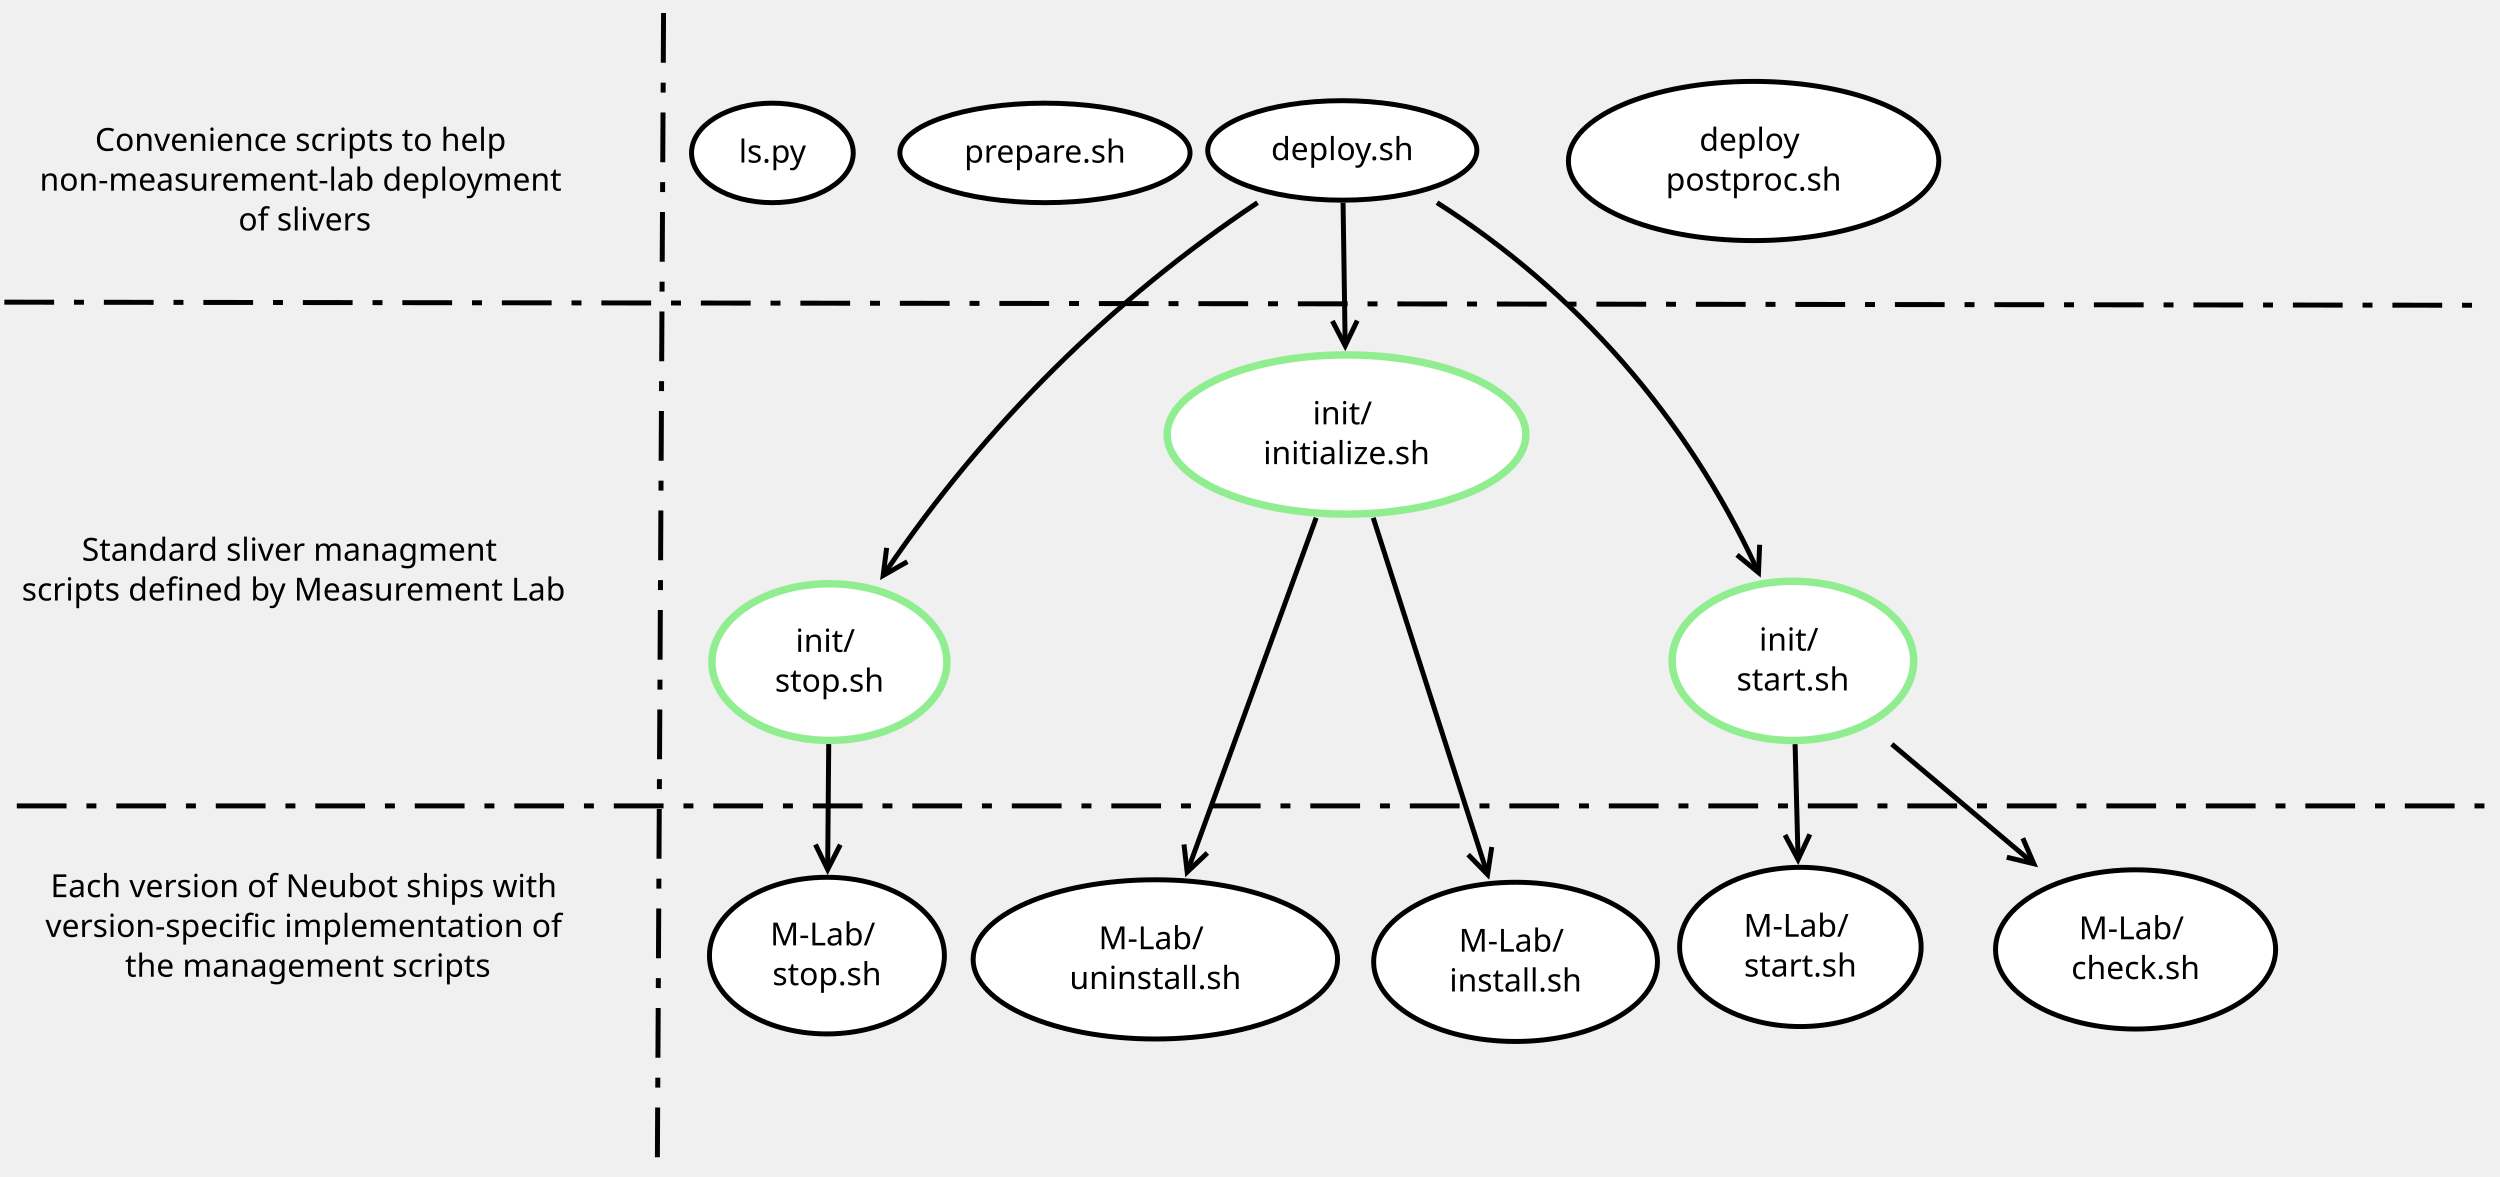
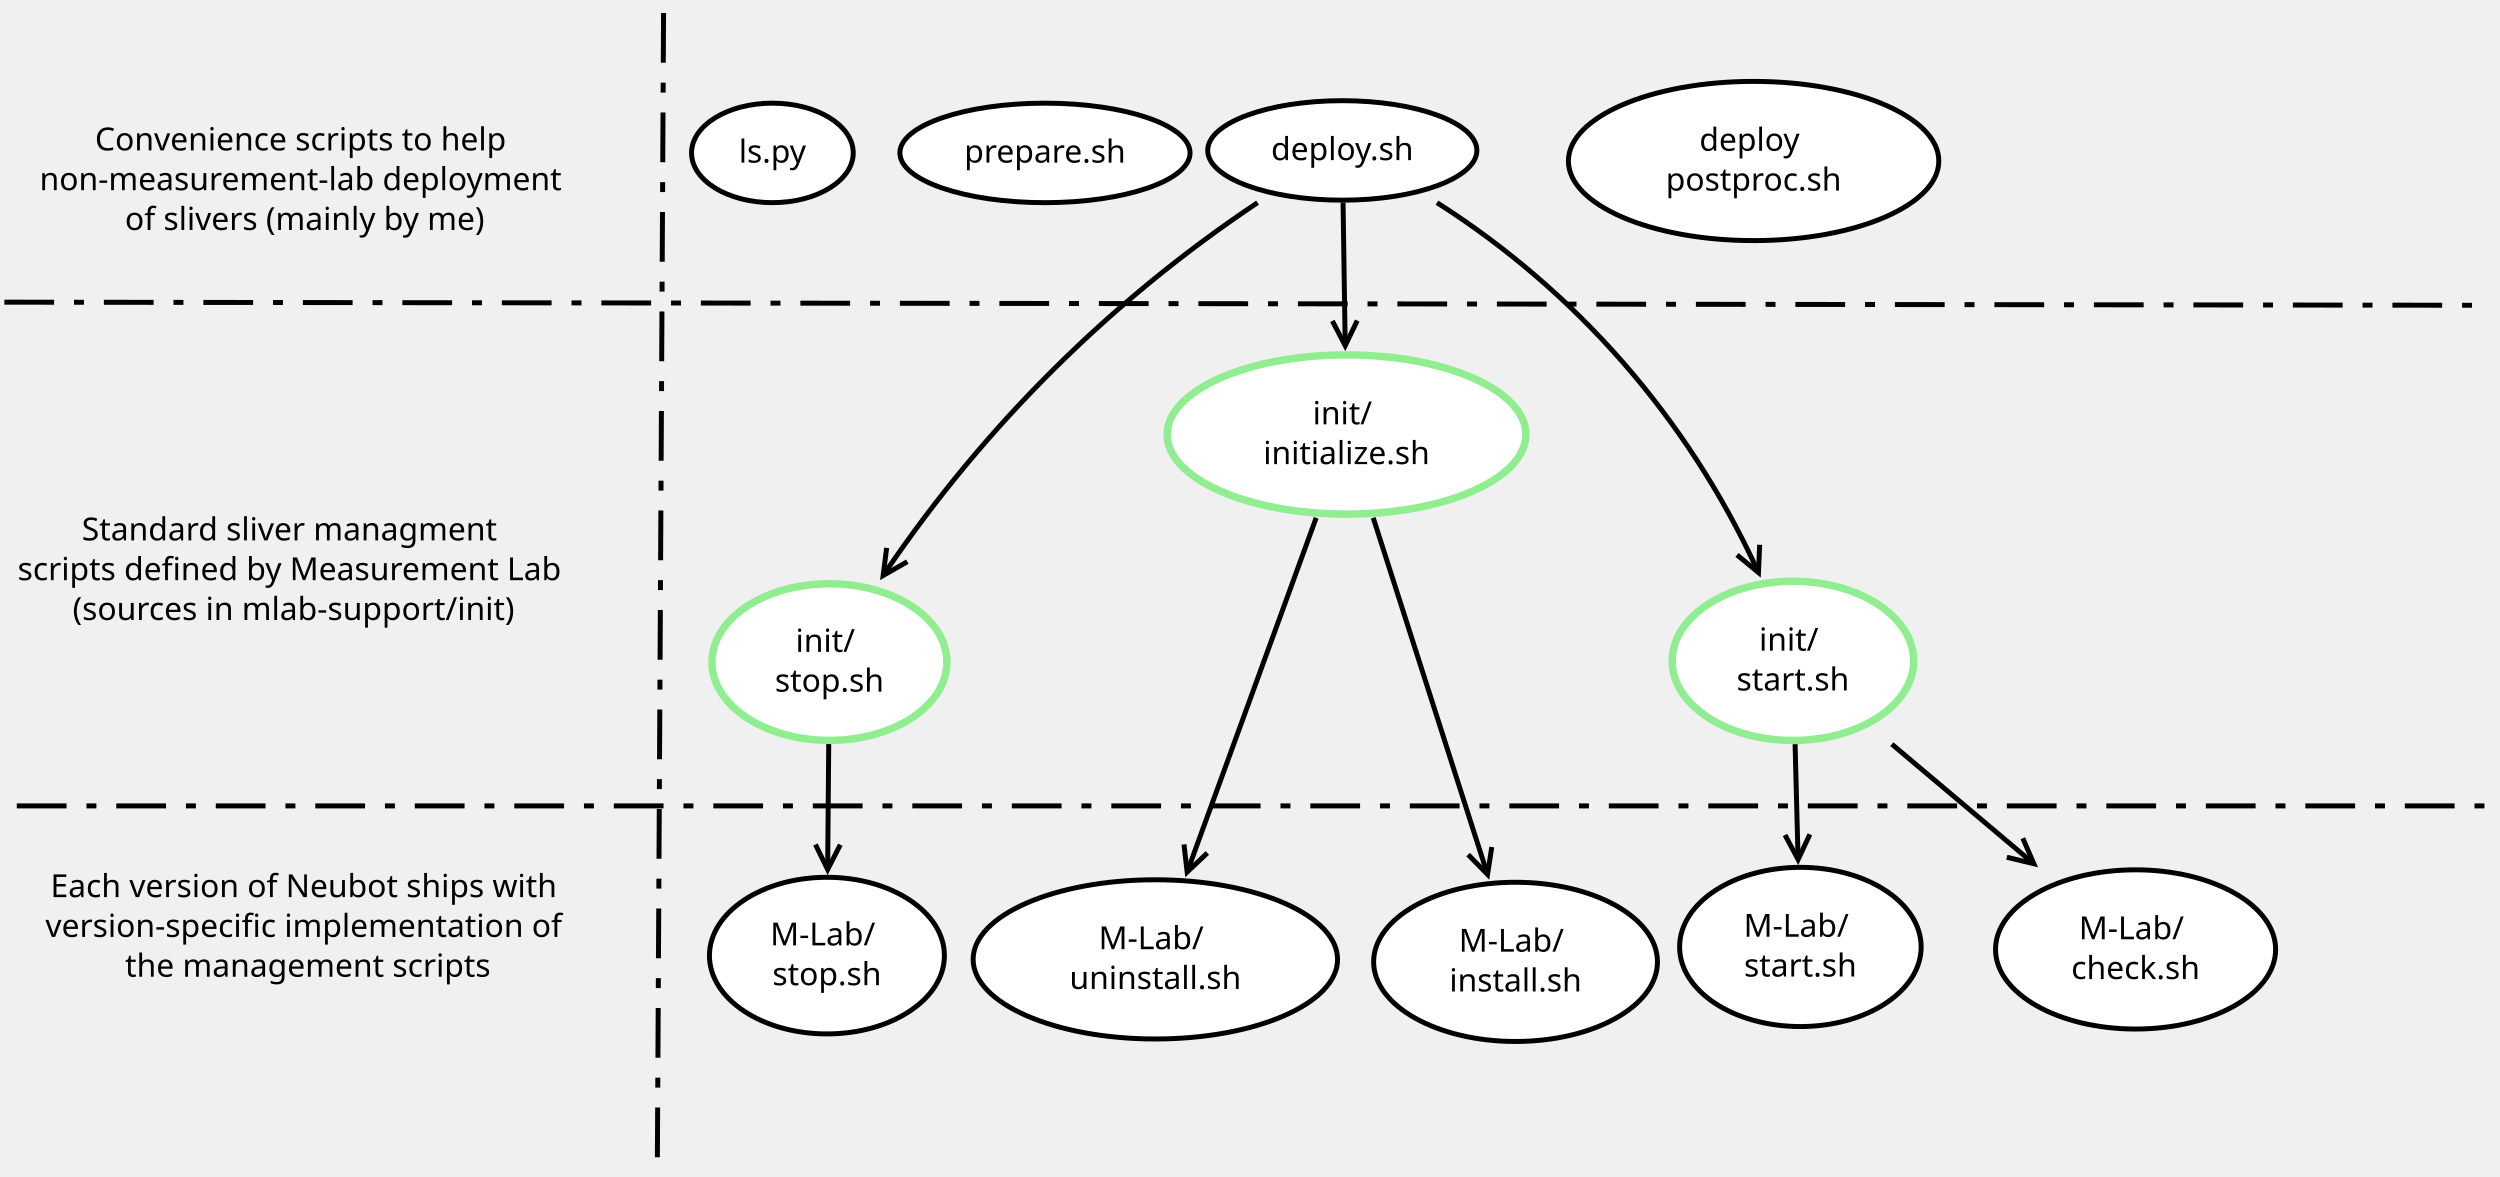
<svg xmlns="http://www.w3.org/2000/svg" width="51cm" height="24cm" viewBox="-318 -22 1005 466" id="svg2" version="1.1">
-   <defs id="defs220" />
+   <defs id="defs222" />
  <g id="g4">
    <ellipse style="fill: #ffffff" cx="221.6" cy="35" rx="54.1" ry="20" id="ellipse6" />
    <ellipse style="fill: none; fill-opacity:0; stroke-width: 2; stroke: #000000" cx="221.6" cy="35" rx="54.1" ry="20" id="ellipse8" />
    <text font-size="12.8" style="fill: #000000;text-anchor:middle;font-family:sans-serif;font-style:normal;font-weight:normal" x="221.6" y="38.9" id="text10">
      <tspan x="221.6" y="38.9" id="tspan12">deploy.sh</tspan>
    </text>
  </g>
  <g id="g14">
    <ellipse style="fill: #ffffff" cx="15.425" cy="240.683" rx="47.225" ry="31.483" id="ellipse16" />
    <ellipse style="fill: none; fill-opacity:0; stroke-width: 3; stroke: #90ee90" cx="15.425" cy="240.683" rx="47.225" ry="31.483" id="ellipse18" />
    <text font-size="12.8" style="fill: #000000;text-anchor:middle;font-family:sans-serif;font-style:normal;font-weight:normal" x="15.425" y="236.583" id="text20">
      <tspan x="15.425" y="236.583" id="tspan22">init/</tspan>
      <tspan x="15.425" y="252.583" id="tspan24">stop.sh</tspan>
    </text>
  </g>
  <g id="g26">
    <ellipse style="fill: #ffffff" cx="223.3" cy="149.2" rx="72.1" ry="32" id="ellipse28" />
    <ellipse style="fill: none; fill-opacity:0; stroke-width: 3; stroke: #90ee90" cx="223.3" cy="149.2" rx="72.1" ry="32" id="ellipse30" />
    <text font-size="12.8" style="fill: #000000;text-anchor:middle;font-family:sans-serif;font-style:normal;font-weight:normal" x="223.3" y="145.1" id="text32">
      <tspan x="223.3" y="145.1" id="tspan34">init/</tspan>
      <tspan x="223.3" y="161.1" id="tspan36">initialize.sh</tspan>
    </text>
  </g>
  <g id="g38">
    <ellipse style="fill: #ffffff" cx="402.75" cy="240.2" rx="48.55" ry="32" id="ellipse40" />
    <ellipse style="fill: none; fill-opacity:0; stroke-width: 3; stroke: #90ee90" cx="402.75" cy="240.2" rx="48.55" ry="32" id="ellipse42" />
    <text font-size="12.8" style="fill: #000000;text-anchor:middle;font-family:sans-serif;font-style:normal;font-weight:normal" x="402.75" y="236.1" id="text44">
      <tspan x="402.75" y="236.1" id="tspan46">init/</tspan>
      <tspan x="402.75" y="252.1" id="tspan48">start.sh</tspan>
    </text>
  </g>
  <g id="g50">
    <line style="fill: none; fill-opacity:0; stroke-width: 2; stroke: #000000" x1="221.913" y1="56.001" x2="222.735" y2="111.243" id="line52" />
    <polyline style="fill: none; fill-opacity:0; stroke-width: 2; stroke: #000000" points="217.62,103.555 222.768,113.479 227.619,103.406 " id="polyline54" />
  </g>
  <g id="g56">
    <ellipse style="fill: #ffffff" cx="14.425" cy="358.683" rx="47.225" ry="31.483" id="ellipse58" />
    <ellipse style="fill: none; fill-opacity:0; stroke-width: 2; stroke: #000000" cx="14.425" cy="358.683" rx="47.225" ry="31.483" id="ellipse60" />
    <text font-size="12.8" style="fill: #000000;text-anchor:middle;font-family:sans-serif;font-style:normal;font-weight:normal" x="14.425" y="354.583" id="text62">
      <tspan x="14.425" y="354.583" id="tspan64">M-Lab/</tspan>
      <tspan x="14.425" y="370.583" id="tspan66">stop.sh</tspan>
    </text>
  </g>
  <g id="g68">
    <line style="fill: none; fill-opacity:0; stroke-width: 2; stroke: #000000" x1="15.146" y1="273.655" x2="14.737" y2="321.83" id="line70" />
    <polyline style="fill: none; fill-opacity:0; stroke-width: 2; stroke: #000000" points="9.803,314.024 14.718,324.066 19.803,314.109 " id="polyline72" />
  </g>
  <g id="g74">
    <ellipse style="fill: #ffffff" cx="146.45" cy="360.2" rx="73.25" ry="32" id="ellipse76" />
    <ellipse style="fill: none; fill-opacity:0; stroke-width: 2; stroke: #000000" cx="146.45" cy="360.2" rx="73.25" ry="32" id="ellipse78" />
    <text font-size="12.8" style="fill: #000000;text-anchor:middle;font-family:sans-serif;font-style:normal;font-weight:normal" x="146.45" y="356.1" id="text80">
      <tspan x="146.45" y="356.1" id="tspan82">M-Lab/</tspan>
      <tspan x="146.45" y="372.1" id="tspan84">uninstall.sh</tspan>
    </text>
  </g>
  <g id="g86">
    <line style="fill: none; fill-opacity:0; stroke-width: 2; stroke: #000000" x1="211.1" y1="182.697" x2="160" y2="322.997" id="line88" />
    <polyline style="fill: none; fill-opacity:0; stroke-width: 2; stroke: #000000" points="157.959,313.991 159.235,325.098 167.355,317.413 " id="polyline90" />
  </g>
  <g id="g92">
    <ellipse style="fill: #ffffff" cx="291.25" cy="361.2" rx="57.05" ry="32" id="ellipse94" />
    <ellipse style="fill: none; fill-opacity:0; stroke-width: 2; stroke: #000000" cx="291.25" cy="361.2" rx="57.05" ry="32" id="ellipse96" />
    <text font-size="12.8" style="fill: #000000;text-anchor:middle;font-family:sans-serif;font-style:normal;font-weight:normal" x="291.25" y="357.1" id="text98">
      <tspan x="291.25" y="357.1" id="tspan100">M-Lab/</tspan>
      <tspan x="291.25" y="373.1" id="tspan102">install.sh</tspan>
    </text>
  </g>
  <g id="g104">
    <line style="fill: none; fill-opacity:0; stroke-width: 2; stroke: #000000" x1="234.037" y1="182.7" x2="279.307" y2="323.939" id="line106" />
    <polyline style="fill: none; fill-opacity:0; stroke-width: 2; stroke: #000000" points="272.176,318.072 279.99,326.069 281.699,315.02 " id="polyline108" />
  </g>
  <g id="g110">
    <ellipse style="fill: #ffffff" cx="405.75" cy="355.2" rx="48.55" ry="32" id="ellipse112" />
    <ellipse style="fill: none; fill-opacity:0; stroke-width: 2; stroke: #000000" cx="405.75" cy="355.2" rx="48.55" ry="32" id="ellipse114" />
    <text font-size="12.8" style="fill: #000000;text-anchor:middle;font-family:sans-serif;font-style:normal;font-weight:normal" x="405.75" y="351.1" id="text116">
      <tspan x="405.75" y="351.1" id="tspan118">M-Lab/</tspan>
      <tspan x="405.75" y="367.1" id="tspan120">start.sh</tspan>
    </text>
  </g>
  <g id="g122">
    <line style="fill: none; fill-opacity:0; stroke-width: 2; stroke: #000000" x1="403.624" y1="273.702" x2="404.775" y2="317.824" id="line124" />
    <polyline style="fill: none; fill-opacity:0; stroke-width: 2; stroke: #000000" points="399.574,310.193 404.833,320.059 409.571,309.932 " id="polyline126" />
  </g>
  <g id="g128">
    <ellipse style="fill: #ffffff" cx="540.5" cy="356.2" rx="56.3" ry="32" id="ellipse130" />
    <ellipse style="fill: none; fill-opacity:0; stroke-width: 2; stroke: #000000" cx="540.5" cy="356.2" rx="56.3" ry="32" id="ellipse132" />
    <text font-size="12.8" style="fill: #000000;text-anchor:middle;font-family:sans-serif;font-style:normal;font-weight:normal" x="540.5" y="352.1" id="text134">
      <tspan x="540.5" y="352.1" id="tspan136">M-Lab/</tspan>
      <tspan x="540.5" y="368.1" id="tspan138">check.sh</tspan>
    </text>
  </g>
  <line style="fill: none; fill-opacity:0; stroke-width: 2; stroke-dasharray: 20 8 4 8; stroke: #000000" x1="-311.25" y1="298.5" x2="686.25" y2="298.5" id="line140" />
  <line style="fill: none; fill-opacity:0; stroke-width: 2; stroke-dasharray: 20 8 4 8; stroke: #000000" x1="-316.25" y1="96" x2="678.75" y2="97.25" id="line142" />
-   <text font-size="12.8" style="fill: #000000;text-anchor:middle;font-family:sans-serif;font-style:normal;font-weight:normal" x="-200" y="199.95" id="text144">
-     <tspan x="-200" y="199.95" id="tspan146">Standard sliver managment</tspan>
-     <tspan x="-200" y="215.95" id="tspan148">scripts defined by Measurement Lab</tspan>
+   <text font-size="12.8" style="fill: #000000;text-anchor:middle;font-family:sans-serif;font-style:normal;font-weight:normal" x="-200" y="191.764" id="text144">
+     <tspan x="-200" y="191.764" id="tspan146">Standard sliver managment</tspan>
+     <tspan x="-200" y="207.764" id="tspan148">scripts defined by Measurement Lab</tspan>
+     <tspan x="-200" y="223.764" id="tspan150">(sources in mlab-support/init)</tspan>
  </text>
-   <text font-size="12.8" style="fill: #000000;text-anchor:middle;font-family:sans-serif;font-style:normal;font-weight:normal" x="-195.5" y="35.175" id="text150">
-     <tspan x="-195.5" y="35.175" id="tspan152">Convenience scripts to help</tspan>
-     <tspan x="-195.5" y="51.175" id="tspan154">non-measurement-lab deployment</tspan>
-     <tspan x="-195.5" y="67.175" id="tspan156">of slivers</tspan>
+   <text font-size="12.8" style="fill: #000000;text-anchor:middle;font-family:sans-serif;font-style:normal;font-weight:normal" x="-195.5" y="34.989" id="text152">
+     <tspan x="-195.5" y="34.989" id="tspan154">Convenience scripts to help</tspan>
+     <tspan x="-195.5" y="50.989" id="tspan156">non-measurement-lab deployment</tspan>
+     <tspan x="-195.5" y="66.989" id="tspan158">of slivers (mainly by me)</tspan>
  </text>
-   <text font-size="12.8" style="fill: #000000;text-anchor:middle;font-family:sans-serif;font-style:normal;font-weight:normal" x="-194.25" y="335.174" id="text158">
-     <tspan x="-194.25" y="335.174" id="tspan160">Each version of Neubot ships with</tspan>
-     <tspan x="-194.25" y="351.174" id="tspan162">version-specific implementation of</tspan>
-     <tspan x="-194.25" y="367.174" id="tspan164">the management scripts</tspan>
+   <text font-size="12.8" style="fill: #000000;text-anchor:middle;font-family:sans-serif;font-style:normal;font-weight:normal" x="-194.25" y="335.174" id="text160">
+     <tspan x="-194.25" y="335.174" id="tspan162">Each version of Neubot ships with</tspan>
+     <tspan x="-194.25" y="351.174" id="tspan164">version-specific implementation of</tspan>
+     <tspan x="-194.25" y="367.174" id="tspan166">the management scripts</tspan>
  </text>
-   <line style="fill: none; fill-opacity:0; stroke-width: 2; stroke-dasharray: 20 8 4 8; stroke: #000000" x1="-51.25" y1="-20.25" x2="-53.75" y2="443.5" id="line166" />
-   <g id="g168">
-     <ellipse style="fill: #ffffff" cx="-7.5" cy="36" rx="32.5" ry="20" id="ellipse170" />
-     <ellipse style="fill: none; fill-opacity:0; stroke-width: 2; stroke: #000000" cx="-7.5" cy="36" rx="32.5" ry="20" id="ellipse172" />
-     <text font-size="12.8" style="fill: #000000;text-anchor:middle;font-family:sans-serif;font-style:normal;font-weight:normal" x="-7.5" y="39.9" id="text174">
-       <tspan x="-7.5" y="39.9" id="tspan176">ls.py</tspan>
+   <line style="fill: none; fill-opacity:0; stroke-width: 2; stroke-dasharray: 20 8 4 8; stroke: #000000" x1="-51.25" y1="-20.25" x2="-53.75" y2="443.5" id="line168" />
+   <g id="g170">
+     <ellipse style="fill: #ffffff" cx="-7.5" cy="36" rx="32.5" ry="20" id="ellipse172" />
+     <ellipse style="fill: none; fill-opacity:0; stroke-width: 2; stroke: #000000" cx="-7.5" cy="36" rx="32.5" ry="20" id="ellipse174" />
+     <text font-size="12.8" style="fill: #000000;text-anchor:middle;font-family:sans-serif;font-style:normal;font-weight:normal" x="-7.5" y="39.9" id="text176">
+       <tspan x="-7.5" y="39.9" id="tspan178">ls.py</tspan>
    </text>
  </g>
-   <g id="g178">
-     <ellipse style="fill: #ffffff" cx="102.075" cy="36" rx="58.325" ry="20" id="ellipse180" />
-     <ellipse style="fill: none; fill-opacity:0; stroke-width: 2; stroke: #000000" cx="102.075" cy="36" rx="58.325" ry="20" id="ellipse182" />
-     <text font-size="12.8" style="fill: #000000;text-anchor:middle;font-family:sans-serif;font-style:normal;font-weight:normal" x="102.075" y="39.9" id="text184">
-       <tspan x="102.075" y="39.9" id="tspan186">prepare.sh</tspan>
+   <g id="g180">
+     <ellipse style="fill: #ffffff" cx="102.075" cy="36" rx="58.325" ry="20" id="ellipse182" />
+     <ellipse style="fill: none; fill-opacity:0; stroke-width: 2; stroke: #000000" cx="102.075" cy="36" rx="58.325" ry="20" id="ellipse184" />
+     <text font-size="12.8" style="fill: #000000;text-anchor:middle;font-family:sans-serif;font-style:normal;font-weight:normal" x="102.075" y="39.9" id="text186">
+       <tspan x="102.075" y="39.9" id="tspan188">prepare.sh</tspan>
    </text>
  </g>
-   <g id="g188">
-     <ellipse style="fill: #ffffff" cx="386.95" cy="39.25" rx="74.45" ry="32" id="ellipse190" />
-     <ellipse style="fill: none; fill-opacity:0; stroke-width: 2; stroke: #000000" cx="386.95" cy="39.25" rx="74.45" ry="32" id="ellipse192" />
-     <text font-size="12.8" style="fill: #000000;text-anchor:middle;font-family:sans-serif;font-style:normal;font-weight:normal" x="386.95" y="35.15" id="text194">
-       <tspan x="386.95" y="35.15" id="tspan196">deploy</tspan>
-       <tspan x="386.95" y="51.15" id="tspan198">postproc.sh</tspan>
+   <g id="g190">
+     <ellipse style="fill: #ffffff" cx="386.95" cy="39.25" rx="74.45" ry="32" id="ellipse192" />
+     <ellipse style="fill: none; fill-opacity:0; stroke-width: 2; stroke: #000000" cx="386.95" cy="39.25" rx="74.45" ry="32" id="ellipse194" />
+     <text font-size="12.8" style="fill: #000000;text-anchor:middle;font-family:sans-serif;font-style:normal;font-weight:normal" x="386.95" y="35.15" id="text196">
+       <tspan x="386.95" y="35.15" id="tspan198">deploy</tspan>
+       <tspan x="386.95" y="51.15" id="tspan200">postproc.sh</tspan>
    </text>
  </g>
-   <g id="g200">
-     <path style="fill: none; fill-opacity:0; stroke-width: 2; stroke: #000000" d="M 187.531,55.997 A 549.24,549.24 0 0 0 38.291,204.018" id="path202" />
-     <polyline style="fill: none; fill-opacity:0; stroke-width: 2; stroke: #000000" points="38.43,194.774 37.034,205.867 46.746,200.328 " id="polyline204" />
+   <g id="g202">
+     <path style="fill: none; fill-opacity:0; stroke-width: 2; stroke: #000000" d="M 187.531,55.997 A 549.24,549.24 0 0 0 38.291,204.018" id="path204" />
+     <polyline style="fill: none; fill-opacity:0; stroke-width: 2; stroke: #000000" points="38.43,194.774 37.034,205.867 46.746,200.328 " id="polyline206" />
  </g>
-   <g id="g206">
-     <path style="fill: none; fill-opacity:0; stroke-width: 2; stroke: #000000" d="M 387.966,202.661 A 346.254,346.254 0 0 0 259.67,55.998" id="path208" />
-     <polyline style="fill: none; fill-opacity:0; stroke-width: 2; stroke: #000000" points="380.258,197.603 388.905,204.69 389.387,193.52 " id="polyline210" />
+   <g id="g208">
+     <path style="fill: none; fill-opacity:0; stroke-width: 2; stroke: #000000" d="M 387.966,202.661 A 346.254,346.254 0 0 0 259.67,55.998" id="path210" />
+     <polyline style="fill: none; fill-opacity:0; stroke-width: 2; stroke: #000000" points="380.258,197.603 388.905,204.69 389.387,193.52 " id="polyline212" />
  </g>
-   <g id="g212">
-     <line style="fill: none; fill-opacity:0; stroke-width: 2; stroke: #000000" x1="442.518" y1="273.689" x2="497.891" y2="320.319" id="line214" />
-     <polyline style="fill: none; fill-opacity:0; stroke-width: 2; stroke: #000000" points="488.732,319.143 499.602,321.759 495.173,311.494 " id="polyline216" />
+   <g id="g214">
+     <line style="fill: none; fill-opacity:0; stroke-width: 2; stroke: #000000" x1="442.518" y1="273.689" x2="497.891" y2="320.319" id="line216" />
+     <polyline style="fill: none; fill-opacity:0; stroke-width: 2; stroke: #000000" points="488.732,319.143 499.602,321.759 495.173,311.494 " id="polyline218" />
  </g>
</svg>
